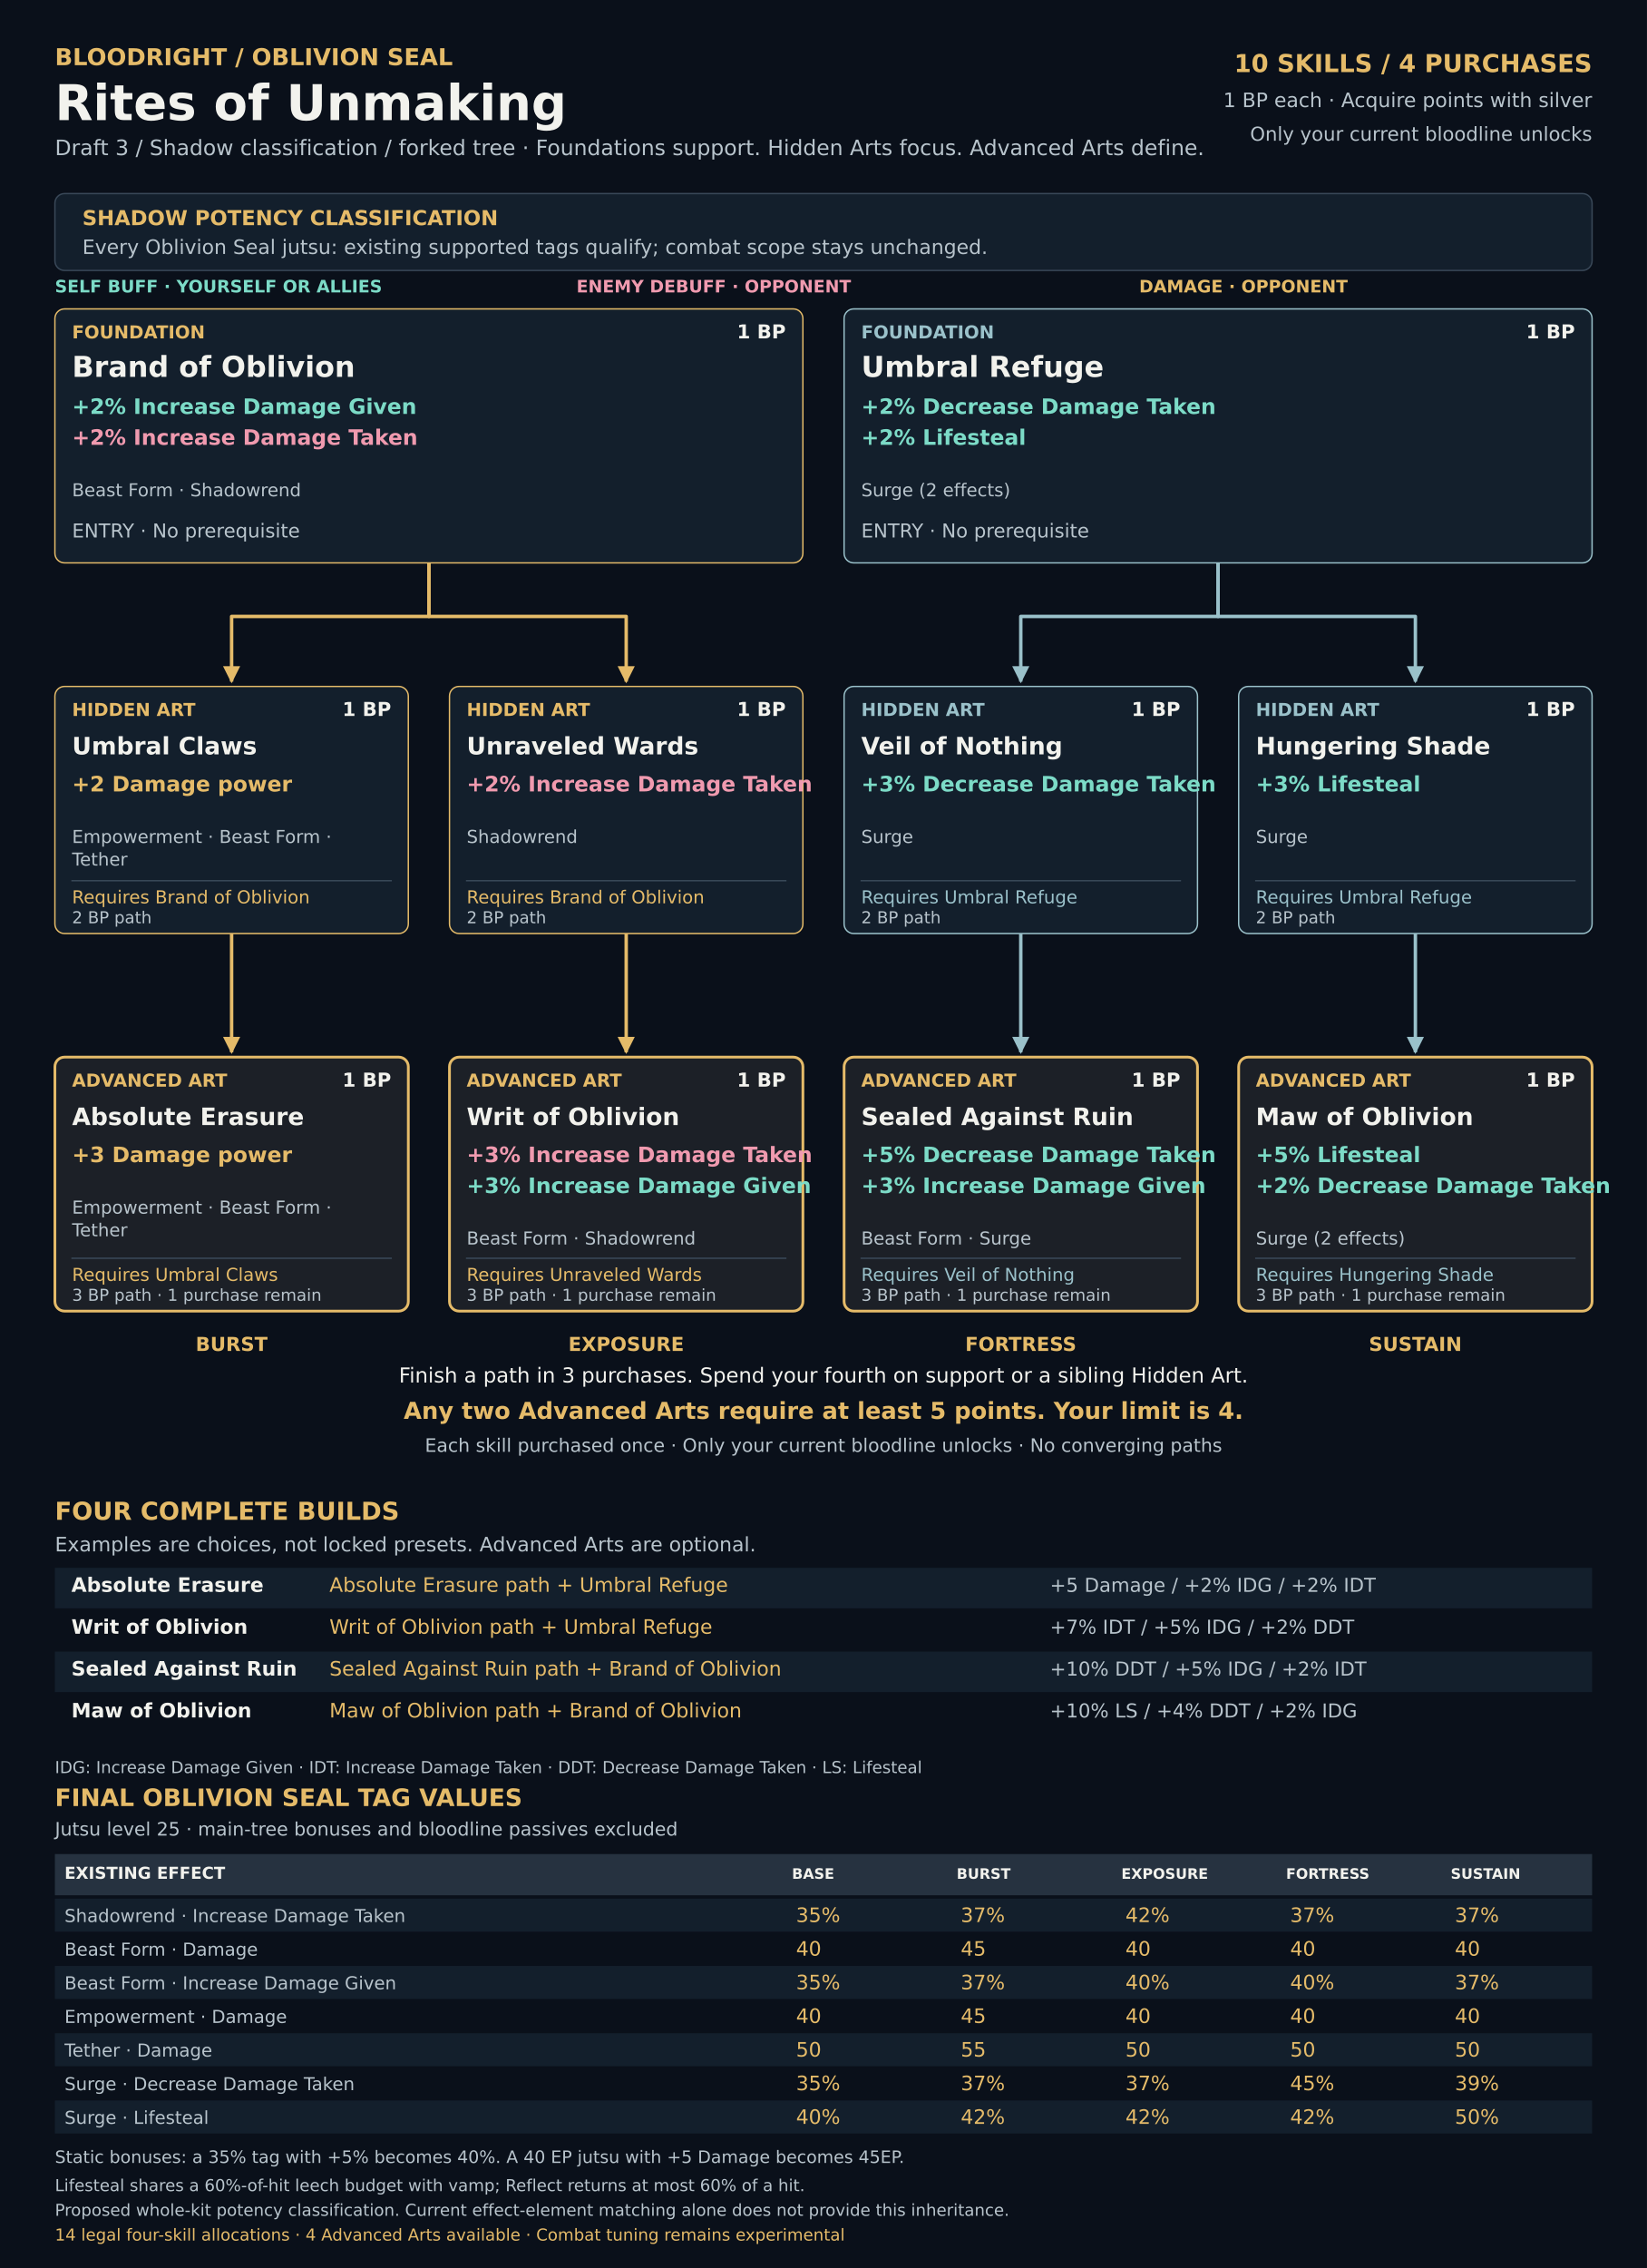
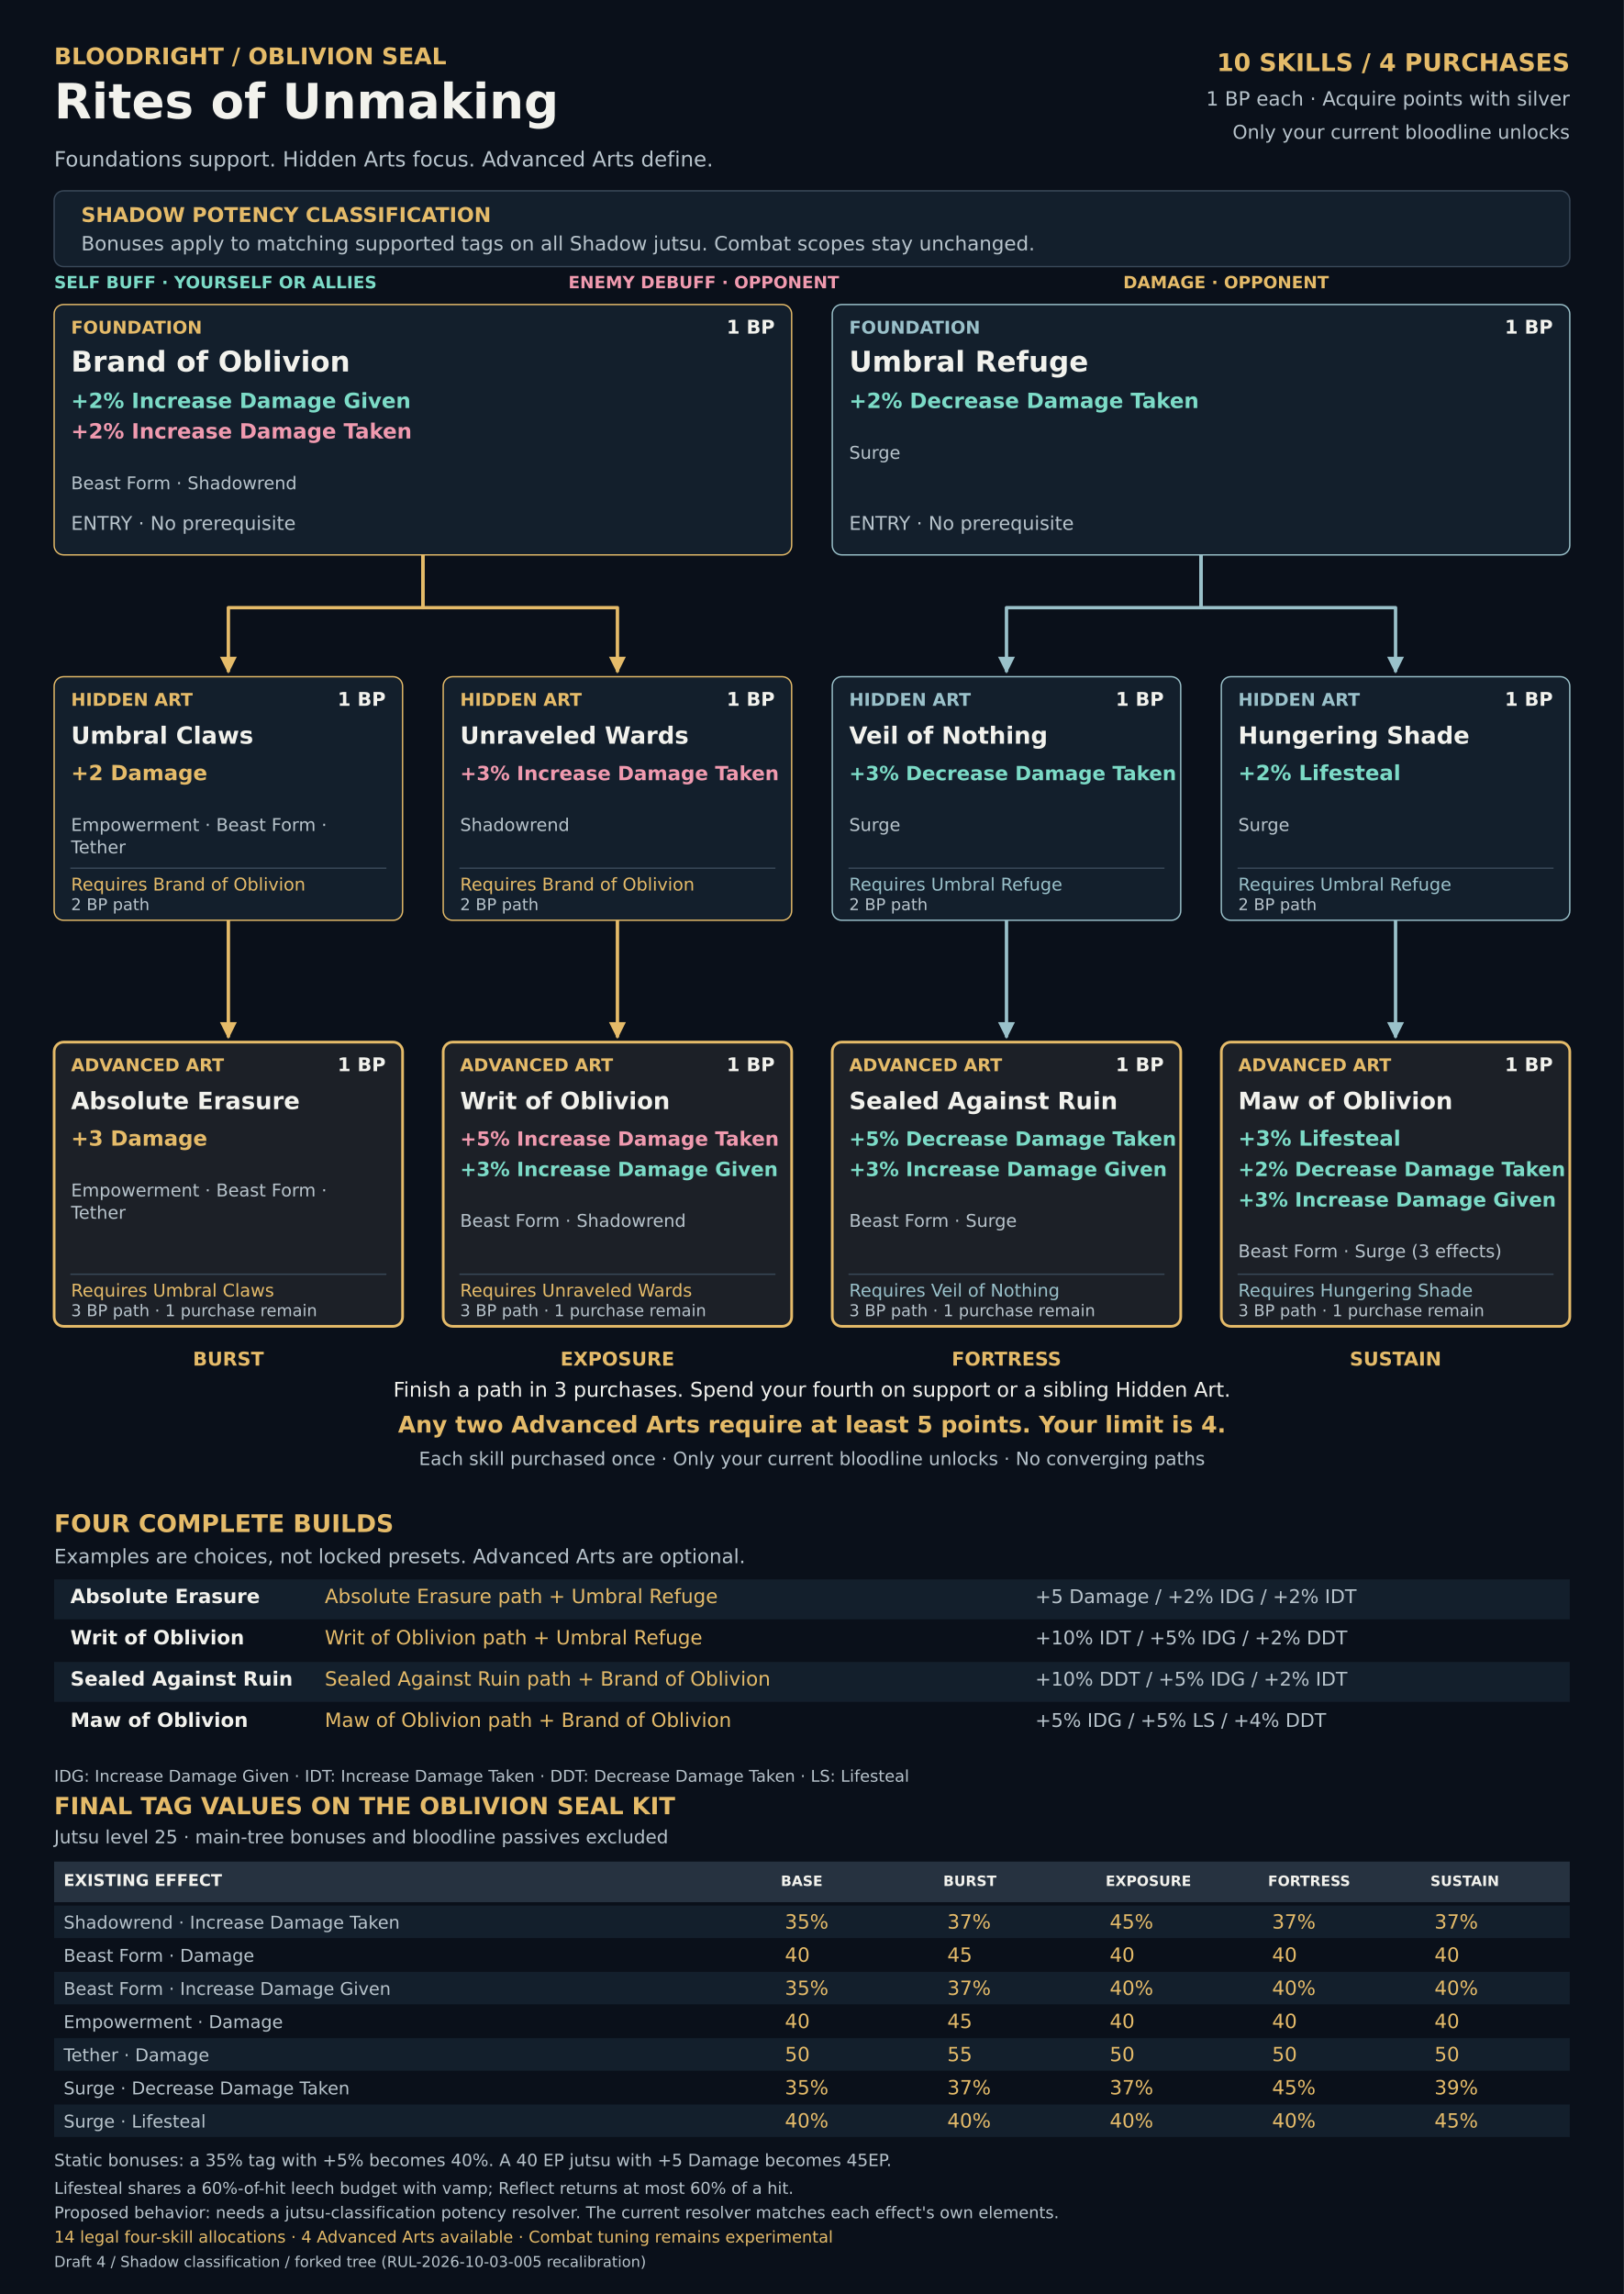
- <svg xmlns="http://www.w3.org/2000/svg" width="2400" height="3304" viewBox="0 0 2400 3304" role="img" aria-labelledby="title desc">
+ <svg xmlns="http://www.w3.org/2000/svg" width="2400" height="3390" viewBox="0 0 2400 3390" role="img" aria-labelledby="title desc">
  <defs>
    <marker id="arrow-0" viewBox="0 0 10 10" refX="9" refY="5" markerWidth="5" markerHeight="5" orient="auto">
      <path d="M0 0L10 5L0 10Z" fill="#e5bb69" />
    </marker>
    <marker id="arrow-1" viewBox="0 0 10 10" refX="9" refY="5" markerWidth="5" markerHeight="5" orient="auto">
      <path d="M0 0L10 5L0 10Z" fill="#9ac1ca" />
    </marker>
    <marker id="arrow-2" viewBox="0 0 10 10" refX="9" refY="5" markerWidth="5" markerHeight="5" orient="auto">
      <path d="M0 0L10 5L0 10Z" fill="#b8d98d" />
    </marker>
    <marker id="arrow-3" viewBox="0 0 10 10" refX="9" refY="5" markerWidth="5" markerHeight="5" orient="auto">
      <path d="M0 0L10 5L0 10Z" fill="#d9a6e0" />
    </marker>
  </defs>
  <g font-family="DejaVu Sans, sans-serif">
-     <rect x="0" y="0" width="2400" height="3304" rx="0" fill="#0a101a" />
+     <rect x="0" y="0" width="2400" height="3390" rx="0" fill="#0a101a" />
    <text x="80" y="95" font-size="34" font-weight="700" fill="#e5bb69" text-anchor="start">BLOODRIGHT / OBLIVION SEAL</text>
    <text x="80" y="175" font-size="72" font-weight="700" fill="#f2f2ed" text-anchor="start">Rites of Unmaking</text>
-     <text x="80" y="226" font-size="31" font-weight="400" fill="#b8c4cc" text-anchor="start">Draft 3 / Shadow classification / forked tree · Foundations support. Hidden Arts focus. Advanced Arts define.</text>
+     <text x="80" y="246" font-size="31" font-weight="400" fill="#b8c4cc" text-anchor="start">Foundations support. Hidden Arts focus. Advanced Arts define.</text>
    <text x="2320" y="105" font-size="36" font-weight="700" fill="#e5bb69" text-anchor="end">10 SKILLS  /  4 PURCHASES</text>
    <text x="2320" y="156" font-size="29" font-weight="400" fill="#b8c4cc" text-anchor="end">1 BP each · Acquire points with silver</text>
    <text x="2320" y="205" font-size="28" font-weight="400" fill="#b8c4cc" text-anchor="end">Only your current bloodline unlocks</text>
    <rect x="80" y="282" width="2240" height="112" rx="14" fill="#131f2c" stroke="#394858" stroke-width="2" />
    <text x="120" y="328" font-size="30" font-weight="700" fill="#e5bb69" text-anchor="start">SHADOW POTENCY CLASSIFICATION</text>
-     <text x="120" y="370" font-size="29" font-weight="400" fill="#b8c4cc" text-anchor="start">Every Oblivion Seal jutsu: existing supported tags qualify; combat scope stays unchanged.</text>
+     <text x="120" y="370" font-size="29" font-weight="400" fill="#b8c4cc" text-anchor="start">Bonuses apply to matching supported tags on all Shadow jutsu. Combat scopes stay unchanged.</text>
    <text x="80" y="426" font-size="25" font-weight="700" fill="#7cdbc7" text-anchor="start">SELF BUFF · YOURSELF OR ALLIES</text>
    <text x="840" y="426" font-size="25" font-weight="700" fill="#f09aaf" text-anchor="start">ENEMY DEBUFF · OPPONENT</text>
    <text x="1660" y="426" font-size="25" font-weight="700" fill="#e5bb69" text-anchor="start">DAMAGE · OPPONENT</text>
    <path id="edge-02-03" data-from="02" data-to="03" d="M337.5 1360 V1533" fill="none" stroke="#e5bb69" stroke-width="5" stroke-linejoin="round" marker-end="url(#arrow-0)" />
    <path id="edge-04-05" data-from="04" data-to="05" d="M912.5 1360 V1533" fill="none" stroke="#e5bb69" stroke-width="5" stroke-linejoin="round" marker-end="url(#arrow-0)" />
    <path id="edge-01-02" data-from="01" data-to="02" d="M625 820 V898 H337.5 V993" fill="none" stroke="#e5bb69" stroke-width="5" stroke-linejoin="round" marker-end="url(#arrow-0)" />
    <path id="edge-01-04" data-from="01" data-to="04" d="M625 820 V898 H912.5 V993" fill="none" stroke="#e5bb69" stroke-width="5" stroke-linejoin="round" marker-end="url(#arrow-0)" />
    <path id="edge-07-08" data-from="07" data-to="08" d="M1487.5 1360 V1533" fill="none" stroke="#9ac1ca" stroke-width="5" stroke-linejoin="round" marker-end="url(#arrow-1)" />
    <path id="edge-09-10" data-from="09" data-to="10" d="M2062.5 1360 V1533" fill="none" stroke="#9ac1ca" stroke-width="5" stroke-linejoin="round" marker-end="url(#arrow-1)" />
    <path id="edge-06-07" data-from="06" data-to="07" d="M1775 820 V898 H1487.5 V993" fill="none" stroke="#9ac1ca" stroke-width="5" stroke-linejoin="round" marker-end="url(#arrow-1)" />
    <path id="edge-06-09" data-from="06" data-to="09" d="M1775 820 V898 H2062.5 V993" fill="none" stroke="#9ac1ca" stroke-width="5" stroke-linejoin="round" marker-end="url(#arrow-1)" />
    <g id="node-01" data-cost="1" data-prerequisites="" data-potency-classification="Shadow">
      <rect x="80" y="450" width="1090" height="370" rx="14" fill="#131f2c" stroke="#e5bb69" stroke-width="2" />
      <text x="105.0" y="493" font-size="26" font-weight="700" fill="#e5bb69" text-anchor="start">FOUNDATION</text>
      <text x="1145.0" y="493" font-size="28" font-weight="700" fill="#f2f2ed" text-anchor="end">1 BP</text>
      <text x="105.0" y="549" font-size="42" font-weight="700" fill="#f2f2ed" text-anchor="start">Brand of Oblivion</text>
      <text x="105.0" y="603" font-size="31" font-weight="700" fill="#7cdbc7" text-anchor="start">+2% Increase Damage Given</text>
      <text x="105.0" y="648" font-size="31" font-weight="700" fill="#f09aaf" text-anchor="start">+2% Increase Damage Taken</text>
      <text x="105.0" y="723" font-size="26" font-weight="400" fill="#b8c4cc" text-anchor="start">Beast Form · Shadowrend</text>
      <text x="105.0" y="783" font-size="28" font-weight="400" fill="#b8c4cc" text-anchor="start">ENTRY · No prerequisite</text>
    </g>
    <g id="node-06" data-cost="1" data-prerequisites="" data-potency-classification="Shadow">
      <rect x="1230" y="450" width="1090" height="370" rx="14" fill="#131f2c" stroke="#9ac1ca" stroke-width="2" />
      <text x="1255.0" y="493" font-size="26" font-weight="700" fill="#9ac1ca" text-anchor="start">FOUNDATION</text>
      <text x="2295.0" y="493" font-size="28" font-weight="700" fill="#f2f2ed" text-anchor="end">1 BP</text>
      <text x="1255.0" y="549" font-size="42" font-weight="700" fill="#f2f2ed" text-anchor="start">Umbral Refuge</text>
      <text x="1255.0" y="603" font-size="31" font-weight="700" fill="#7cdbc7" text-anchor="start">+2% Decrease Damage Taken</text>
-       <text x="1255.0" y="648" font-size="31" font-weight="700" fill="#7cdbc7" text-anchor="start">+2% Lifesteal</text>
-       <text x="1255.0" y="723" font-size="26" font-weight="400" fill="#b8c4cc" text-anchor="start">Surge (2 effects)</text>
+       <text x="1255.0" y="678" font-size="26" font-weight="400" fill="#b8c4cc" text-anchor="start">Surge</text>
      <text x="1255.0" y="783" font-size="28" font-weight="400" fill="#b8c4cc" text-anchor="start">ENTRY · No prerequisite</text>
    </g>
    <g id="node-02" data-cost="1" data-prerequisites="01" data-potency-classification="Shadow">
      <rect x="80" y="1000" width="515" height="360" rx="14" fill="#131f2c" stroke="#e5bb69" stroke-width="2" />
      <text x="105.0" y="1043" font-size="26" font-weight="700" fill="#e5bb69" text-anchor="start">HIDDEN ART</text>
      <text x="570.0" y="1043" font-size="28" font-weight="700" fill="#f2f2ed" text-anchor="end">1 BP</text>
      <text x="105.0" y="1099" font-size="35" font-weight="700" fill="#f2f2ed" text-anchor="start">Umbral Claws</text>
-       <text x="105.0" y="1153" font-size="31" font-weight="700" fill="#e5bb69" text-anchor="start">+2 Damage power</text>
+       <text x="105.0" y="1153" font-size="31" font-weight="700" fill="#e5bb69" text-anchor="start">+2 Damage</text>
      <text x="105.0" y="1228" font-size="26" font-weight="400" fill="#b8c4cc" text-anchor="start">Empowerment · Beast Form ·</text>
      <text x="105.0" y="1261" font-size="26" font-weight="400" fill="#b8c4cc" text-anchor="start">Tether</text>
      <path d="M104 1283 L571 1283" fill="none" stroke="#394858" stroke-width="2" />
      <text x="105.0" y="1316" font-size="26" font-weight="400" fill="#e5bb69" text-anchor="start">Requires Brand of Oblivion</text>
      <text x="105.0" y="1345" font-size="24" font-weight="400" fill="#b8c4cc" text-anchor="start">2 BP path</text>
    </g>
    <g id="node-04" data-cost="1" data-prerequisites="01" data-potency-classification="Shadow">
      <rect x="655" y="1000" width="515" height="360" rx="14" fill="#131f2c" stroke="#e5bb69" stroke-width="2" />
      <text x="680.0" y="1043" font-size="26" font-weight="700" fill="#e5bb69" text-anchor="start">HIDDEN ART</text>
      <text x="1145.0" y="1043" font-size="28" font-weight="700" fill="#f2f2ed" text-anchor="end">1 BP</text>
      <text x="680.0" y="1099" font-size="35" font-weight="700" fill="#f2f2ed" text-anchor="start">Unraveled Wards</text>
-       <text x="680.0" y="1153" font-size="31" font-weight="700" fill="#f09aaf" text-anchor="start">+2% Increase Damage Taken</text>
+       <text x="680.0" y="1153" font-size="29" font-weight="700" fill="#f09aaf" text-anchor="start">+3% Increase Damage Taken</text>
      <text x="680.0" y="1228" font-size="26" font-weight="400" fill="#b8c4cc" text-anchor="start">Shadowrend</text>
      <path d="M679 1283 L1146 1283" fill="none" stroke="#394858" stroke-width="2" />
      <text x="680.0" y="1316" font-size="26" font-weight="400" fill="#e5bb69" text-anchor="start">Requires Brand of Oblivion</text>
      <text x="680.0" y="1345" font-size="24" font-weight="400" fill="#b8c4cc" text-anchor="start">2 BP path</text>
    </g>
    <g id="node-07" data-cost="1" data-prerequisites="06" data-potency-classification="Shadow">
      <rect x="1230" y="1000" width="515" height="360" rx="14" fill="#131f2c" stroke="#9ac1ca" stroke-width="2" />
      <text x="1255.0" y="1043" font-size="26" font-weight="700" fill="#9ac1ca" text-anchor="start">HIDDEN ART</text>
      <text x="1720.0" y="1043" font-size="28" font-weight="700" fill="#f2f2ed" text-anchor="end">1 BP</text>
      <text x="1255.0" y="1099" font-size="35" font-weight="700" fill="#f2f2ed" text-anchor="start">Veil of Nothing</text>
-       <text x="1255.0" y="1153" font-size="31" font-weight="700" fill="#7cdbc7" text-anchor="start">+3% Decrease Damage Taken</text>
+       <text x="1255.0" y="1153" font-size="29" font-weight="700" fill="#7cdbc7" text-anchor="start">+3% Decrease Damage Taken</text>
      <text x="1255.0" y="1228" font-size="26" font-weight="400" fill="#b8c4cc" text-anchor="start">Surge</text>
      <path d="M1254 1283 L1721 1283" fill="none" stroke="#394858" stroke-width="2" />
      <text x="1255.0" y="1316" font-size="26" font-weight="400" fill="#9ac1ca" text-anchor="start">Requires Umbral Refuge</text>
      <text x="1255.0" y="1345" font-size="24" font-weight="400" fill="#b8c4cc" text-anchor="start">2 BP path</text>
    </g>
    <g id="node-09" data-cost="1" data-prerequisites="06" data-potency-classification="Shadow">
      <rect x="1805" y="1000" width="515" height="360" rx="14" fill="#131f2c" stroke="#9ac1ca" stroke-width="2" />
      <text x="1830.0" y="1043" font-size="26" font-weight="700" fill="#9ac1ca" text-anchor="start">HIDDEN ART</text>
      <text x="2295.0" y="1043" font-size="28" font-weight="700" fill="#f2f2ed" text-anchor="end">1 BP</text>
      <text x="1830.0" y="1099" font-size="35" font-weight="700" fill="#f2f2ed" text-anchor="start">Hungering Shade</text>
-       <text x="1830.0" y="1153" font-size="31" font-weight="700" fill="#7cdbc7" text-anchor="start">+3% Lifesteal</text>
+       <text x="1830.0" y="1153" font-size="31" font-weight="700" fill="#7cdbc7" text-anchor="start">+2% Lifesteal</text>
      <text x="1830.0" y="1228" font-size="26" font-weight="400" fill="#b8c4cc" text-anchor="start">Surge</text>
      <path d="M1829 1283 L2296 1283" fill="none" stroke="#394858" stroke-width="2" />
      <text x="1830.0" y="1316" font-size="26" font-weight="400" fill="#9ac1ca" text-anchor="start">Requires Umbral Refuge</text>
      <text x="1830.0" y="1345" font-size="24" font-weight="400" fill="#b8c4cc" text-anchor="start">2 BP path</text>
    </g>
    <g id="node-03" data-cost="1" data-prerequisites="02" data-potency-classification="Shadow">
-       <rect x="80" y="1540" width="515" height="370" rx="14" fill="#1c2027" stroke="#e5bb69" stroke-width="4" />
+       <rect x="80" y="1540" width="515" height="420" rx="14" fill="#1c2027" stroke="#e5bb69" stroke-width="4" />
      <text x="105.0" y="1583" font-size="26" font-weight="700" fill="#e5bb69" text-anchor="start">ADVANCED ART</text>
      <text x="570.0" y="1583" font-size="28" font-weight="700" fill="#f2f2ed" text-anchor="end">1 BP</text>
      <text x="105.0" y="1639" font-size="35" font-weight="700" fill="#f2f2ed" text-anchor="start">Absolute Erasure</text>
-       <text x="105.0" y="1693" font-size="31" font-weight="700" fill="#e5bb69" text-anchor="start">+3 Damage power</text>
+       <text x="105.0" y="1693" font-size="31" font-weight="700" fill="#e5bb69" text-anchor="start">+3 Damage</text>
      <text x="105.0" y="1768" font-size="26" font-weight="400" fill="#b8c4cc" text-anchor="start">Empowerment · Beast Form ·</text>
      <text x="105.0" y="1801" font-size="26" font-weight="400" fill="#b8c4cc" text-anchor="start">Tether</text>
-       <path d="M104 1833 L571 1833" fill="none" stroke="#394858" stroke-width="2" />
-       <text x="105.0" y="1866" font-size="26" font-weight="400" fill="#e5bb69" text-anchor="start">Requires Umbral Claws</text>
-       <text x="105.0" y="1895" font-size="24" font-weight="400" fill="#b8c4cc" text-anchor="start">3 BP path · 1 purchase remain</text>
+       <path d="M104 1883 L571 1883" fill="none" stroke="#394858" stroke-width="2" />
+       <text x="105.0" y="1916" font-size="26" font-weight="400" fill="#e5bb69" text-anchor="start">Requires Umbral Claws</text>
+       <text x="105.0" y="1945" font-size="24" font-weight="400" fill="#b8c4cc" text-anchor="start">3 BP path · 1 purchase remain</text>
    </g>
    <g id="node-05" data-cost="1" data-prerequisites="04" data-potency-classification="Shadow">
-       <rect x="655" y="1540" width="515" height="370" rx="14" fill="#1c2027" stroke="#e5bb69" stroke-width="4" />
+       <rect x="655" y="1540" width="515" height="420" rx="14" fill="#1c2027" stroke="#e5bb69" stroke-width="4" />
      <text x="680.0" y="1583" font-size="26" font-weight="700" fill="#e5bb69" text-anchor="start">ADVANCED ART</text>
      <text x="1145.0" y="1583" font-size="28" font-weight="700" fill="#f2f2ed" text-anchor="end">1 BP</text>
      <text x="680.0" y="1639" font-size="35" font-weight="700" fill="#f2f2ed" text-anchor="start">Writ of Oblivion</text>
-       <text x="680.0" y="1693" font-size="31" font-weight="700" fill="#f09aaf" text-anchor="start">+3% Increase Damage Taken</text>
-       <text x="680.0" y="1738" font-size="31" font-weight="700" fill="#7cdbc7" text-anchor="start">+3% Increase Damage Given</text>
+       <text x="680.0" y="1693" font-size="29" font-weight="700" fill="#f09aaf" text-anchor="start">+5% Increase Damage Taken</text>
+       <text x="680.0" y="1738" font-size="29" font-weight="700" fill="#7cdbc7" text-anchor="start">+3% Increase Damage Given</text>
      <text x="680.0" y="1813" font-size="26" font-weight="400" fill="#b8c4cc" text-anchor="start">Beast Form · Shadowrend</text>
-       <path d="M679 1833 L1146 1833" fill="none" stroke="#394858" stroke-width="2" />
-       <text x="680.0" y="1866" font-size="26" font-weight="400" fill="#e5bb69" text-anchor="start">Requires Unraveled Wards</text>
-       <text x="680.0" y="1895" font-size="24" font-weight="400" fill="#b8c4cc" text-anchor="start">3 BP path · 1 purchase remain</text>
+       <path d="M679 1883 L1146 1883" fill="none" stroke="#394858" stroke-width="2" />
+       <text x="680.0" y="1916" font-size="26" font-weight="400" fill="#e5bb69" text-anchor="start">Requires Unraveled Wards</text>
+       <text x="680.0" y="1945" font-size="24" font-weight="400" fill="#b8c4cc" text-anchor="start">3 BP path · 1 purchase remain</text>
    </g>
    <g id="node-08" data-cost="1" data-prerequisites="07" data-potency-classification="Shadow">
-       <rect x="1230" y="1540" width="515" height="370" rx="14" fill="#1c2027" stroke="#e5bb69" stroke-width="4" />
+       <rect x="1230" y="1540" width="515" height="420" rx="14" fill="#1c2027" stroke="#e5bb69" stroke-width="4" />
      <text x="1255.0" y="1583" font-size="26" font-weight="700" fill="#e5bb69" text-anchor="start">ADVANCED ART</text>
      <text x="1720.0" y="1583" font-size="28" font-weight="700" fill="#f2f2ed" text-anchor="end">1 BP</text>
      <text x="1255.0" y="1639" font-size="35" font-weight="700" fill="#f2f2ed" text-anchor="start">Sealed Against Ruin</text>
-       <text x="1255.0" y="1693" font-size="31" font-weight="700" fill="#7cdbc7" text-anchor="start">+5% Decrease Damage Taken</text>
-       <text x="1255.0" y="1738" font-size="31" font-weight="700" fill="#7cdbc7" text-anchor="start">+3% Increase Damage Given</text>
+       <text x="1255.0" y="1693" font-size="29" font-weight="700" fill="#7cdbc7" text-anchor="start">+5% Decrease Damage Taken</text>
+       <text x="1255.0" y="1738" font-size="29" font-weight="700" fill="#7cdbc7" text-anchor="start">+3% Increase Damage Given</text>
      <text x="1255.0" y="1813" font-size="26" font-weight="400" fill="#b8c4cc" text-anchor="start">Beast Form · Surge</text>
-       <path d="M1254 1833 L1721 1833" fill="none" stroke="#394858" stroke-width="2" />
-       <text x="1255.0" y="1866" font-size="26" font-weight="400" fill="#9ac1ca" text-anchor="start">Requires Veil of Nothing</text>
-       <text x="1255.0" y="1895" font-size="24" font-weight="400" fill="#b8c4cc" text-anchor="start">3 BP path · 1 purchase remain</text>
+       <path d="M1254 1883 L1721 1883" fill="none" stroke="#394858" stroke-width="2" />
+       <text x="1255.0" y="1916" font-size="26" font-weight="400" fill="#9ac1ca" text-anchor="start">Requires Veil of Nothing</text>
+       <text x="1255.0" y="1945" font-size="24" font-weight="400" fill="#b8c4cc" text-anchor="start">3 BP path · 1 purchase remain</text>
    </g>
    <g id="node-10" data-cost="1" data-prerequisites="09" data-potency-classification="Shadow">
-       <rect x="1805" y="1540" width="515" height="370" rx="14" fill="#1c2027" stroke="#e5bb69" stroke-width="4" />
+       <rect x="1805" y="1540" width="515" height="420" rx="14" fill="#1c2027" stroke="#e5bb69" stroke-width="4" />
      <text x="1830.0" y="1583" font-size="26" font-weight="700" fill="#e5bb69" text-anchor="start">ADVANCED ART</text>
      <text x="2295.0" y="1583" font-size="28" font-weight="700" fill="#f2f2ed" text-anchor="end">1 BP</text>
      <text x="1830.0" y="1639" font-size="35" font-weight="700" fill="#f2f2ed" text-anchor="start">Maw of Oblivion</text>
-       <text x="1830.0" y="1693" font-size="31" font-weight="700" fill="#7cdbc7" text-anchor="start">+5% Lifesteal</text>
-       <text x="1830.0" y="1738" font-size="31" font-weight="700" fill="#7cdbc7" text-anchor="start">+2% Decrease Damage Taken</text>
-       <text x="1830.0" y="1813" font-size="26" font-weight="400" fill="#b8c4cc" text-anchor="start">Surge (2 effects)</text>
-       <path d="M1829 1833 L2296 1833" fill="none" stroke="#394858" stroke-width="2" />
-       <text x="1830.0" y="1866" font-size="26" font-weight="400" fill="#9ac1ca" text-anchor="start">Requires Hungering Shade</text>
-       <text x="1830.0" y="1895" font-size="24" font-weight="400" fill="#b8c4cc" text-anchor="start">3 BP path · 1 purchase remain</text>
-     </g>
-     <text x="337.5" y="1968" font-size="28" font-weight="700" fill="#e5bb69" text-anchor="middle">BURST</text>
-     <text x="912.5" y="1968" font-size="28" font-weight="700" fill="#e5bb69" text-anchor="middle">EXPOSURE</text>
-     <text x="1487.5" y="1968" font-size="28" font-weight="700" fill="#e5bb69" text-anchor="middle">FORTRESS</text>
-     <text x="2062.5" y="1968" font-size="28" font-weight="700" fill="#e5bb69" text-anchor="middle">SUSTAIN</text>
-     <text x="1200.0" y="2014" font-size="30" font-weight="400" fill="#f2f2ed" text-anchor="middle">Finish a path in 3 purchases. Spend your fourth on support or a sibling Hidden Art.</text>
-     <text x="1200.0" y="2067" font-size="34" font-weight="700" fill="#e5bb69" text-anchor="middle">Any two Advanced Arts require at least 5 points. Your limit is 4.</text>
-     <text x="1200.0" y="2115" font-size="27" font-weight="400" fill="#b8c4cc" text-anchor="middle">Each skill purchased once · Only your current bloodline unlocks · No converging paths</text>
-     <text x="80" y="2214" font-size="36" font-weight="700" fill="#e5bb69" text-anchor="start">FOUR COMPLETE BUILDS</text>
-     <text x="80" y="2260" font-size="29" font-weight="400" fill="#b8c4cc" text-anchor="start">Examples are choices, not locked presets. Advanced Arts are optional.</text>
-     <rect x="80" y="2284" width="2240" height="59" rx="0" fill="#131f2c" />
-     <text x="104" y="2319" font-size="29" font-weight="700" fill="#f2f2ed" text-anchor="start">Absolute Erasure</text>
-     <text x="480" y="2319" font-size="29" font-weight="400" fill="#e5bb69" text-anchor="start">Absolute Erasure path + Umbral Refuge</text>
-     <text x="1530" y="2319" font-size="28" font-weight="400" fill="#b8c4cc" text-anchor="start">+5 Damage / +2% IDG / +2% IDT</text>
-     <rect x="80" y="2345" width="2240" height="59" rx="0" fill="#0a101a" />
-     <text x="104" y="2380" font-size="29" font-weight="700" fill="#f2f2ed" text-anchor="start">Writ of Oblivion</text>
-     <text x="480" y="2380" font-size="29" font-weight="400" fill="#e5bb69" text-anchor="start">Writ of Oblivion path + Umbral Refuge</text>
-     <text x="1530" y="2380" font-size="28" font-weight="400" fill="#b8c4cc" text-anchor="start">+7% IDT / +5% IDG / +2% DDT</text>
-     <rect x="80" y="2406" width="2240" height="59" rx="0" fill="#131f2c" />
-     <text x="104" y="2441" font-size="29" font-weight="700" fill="#f2f2ed" text-anchor="start">Sealed Against Ruin</text>
-     <text x="480" y="2441" font-size="29" font-weight="400" fill="#e5bb69" text-anchor="start">Sealed Against Ruin path + Brand of Oblivion</text>
-     <text x="1530" y="2441" font-size="28" font-weight="400" fill="#b8c4cc" text-anchor="start">+10% DDT / +5% IDG / +2% IDT</text>
-     <rect x="80" y="2467" width="2240" height="59" rx="0" fill="#0a101a" />
-     <text x="104" y="2502" font-size="29" font-weight="700" fill="#f2f2ed" text-anchor="start">Maw of Oblivion</text>
-     <text x="480" y="2502" font-size="29" font-weight="400" fill="#e5bb69" text-anchor="start">Maw of Oblivion path + Brand of Oblivion</text>
-     <text x="1530" y="2502" font-size="28" font-weight="400" fill="#b8c4cc" text-anchor="start">+10% LS / +4% DDT / +2% IDG</text>
-     <text x="80" y="2583" font-size="24" font-weight="400" fill="#b8c4cc" text-anchor="start">IDG: Increase Damage Given · IDT: Increase Damage Taken · DDT: Decrease Damage Taken · LS: Lifesteal</text>
-     <text x="80" y="2631" font-size="35" font-weight="700" fill="#e5bb69" text-anchor="start">FINAL OBLIVION SEAL TAG VALUES</text>
-     <text x="80" y="2674" font-size="27" font-weight="400" fill="#b8c4cc" text-anchor="start">Jutsu level 25 · main-tree bonuses and bloodline passives excluded</text>
-     <rect x="80" y="2701" width="2240" height="60" rx="0" fill="#263240" />
-     <text x="94" y="2737" font-size="24" font-weight="700" fill="#f2f2ed" text-anchor="start">EXISTING EFFECT</text>
-     <text x="1154.0" y="2737" font-size="21" font-weight="700" fill="#f2f2ed" text-anchor="start">BASE</text>
-     <text x="1394.0" y="2737" font-size="21" font-weight="700" fill="#f2f2ed" text-anchor="start">BURST</text>
-     <text x="1634.0" y="2737" font-size="21" font-weight="700" fill="#f2f2ed" text-anchor="start">EXPOSURE</text>
-     <text x="1874.0" y="2737" font-size="21" font-weight="700" fill="#f2f2ed" text-anchor="start">FORTRESS</text>
-     <text x="2114.0" y="2737" font-size="21" font-weight="700" fill="#f2f2ed" text-anchor="start">SUSTAIN</text>
-     <rect x="80" y="2766" width="2240" height="48" rx="0" fill="#131f2c" />
-     <text x="94" y="2800" font-size="26" font-weight="400" fill="#b8c4cc" text-anchor="start">Shadowrend · Increase Damage Taken</text>
-     <text x="1160.0" y="2800" font-size="29" font-weight="400" fill="#e5bb69" text-anchor="start">35%</text>
-     <text x="1400.0" y="2800" font-size="29" font-weight="400" fill="#e5bb69" text-anchor="start">37%</text>
-     <text x="1640.0" y="2800" font-size="29" font-weight="400" fill="#e5bb69" text-anchor="start">42%</text>
-     <text x="1880.0" y="2800" font-size="29" font-weight="400" fill="#e5bb69" text-anchor="start">37%</text>
-     <text x="2120.0" y="2800" font-size="29" font-weight="400" fill="#e5bb69" text-anchor="start">37%</text>
-     <text x="94" y="2849" font-size="26" font-weight="400" fill="#b8c4cc" text-anchor="start">Beast Form · Damage</text>
-     <text x="1160.0" y="2849" font-size="29" font-weight="400" fill="#e5bb69" text-anchor="start">40</text>
-     <text x="1400.0" y="2849" font-size="29" font-weight="400" fill="#e5bb69" text-anchor="start">45</text>
-     <text x="1640.0" y="2849" font-size="29" font-weight="400" fill="#e5bb69" text-anchor="start">40</text>
-     <text x="1880.0" y="2849" font-size="29" font-weight="400" fill="#e5bb69" text-anchor="start">40</text>
-     <text x="2120.0" y="2849" font-size="29" font-weight="400" fill="#e5bb69" text-anchor="start">40</text>
-     <rect x="80" y="2864" width="2240" height="48" rx="0" fill="#131f2c" />
-     <text x="94" y="2898" font-size="26" font-weight="400" fill="#b8c4cc" text-anchor="start">Beast Form · Increase Damage Given</text>
-     <text x="1160.0" y="2898" font-size="29" font-weight="400" fill="#e5bb69" text-anchor="start">35%</text>
-     <text x="1400.0" y="2898" font-size="29" font-weight="400" fill="#e5bb69" text-anchor="start">37%</text>
-     <text x="1640.0" y="2898" font-size="29" font-weight="400" fill="#e5bb69" text-anchor="start">40%</text>
-     <text x="1880.0" y="2898" font-size="29" font-weight="400" fill="#e5bb69" text-anchor="start">40%</text>
-     <text x="2120.0" y="2898" font-size="29" font-weight="400" fill="#e5bb69" text-anchor="start">37%</text>
-     <text x="94" y="2947" font-size="26" font-weight="400" fill="#b8c4cc" text-anchor="start">Empowerment · Damage</text>
-     <text x="1160.0" y="2947" font-size="29" font-weight="400" fill="#e5bb69" text-anchor="start">40</text>
-     <text x="1400.0" y="2947" font-size="29" font-weight="400" fill="#e5bb69" text-anchor="start">45</text>
-     <text x="1640.0" y="2947" font-size="29" font-weight="400" fill="#e5bb69" text-anchor="start">40</text>
-     <text x="1880.0" y="2947" font-size="29" font-weight="400" fill="#e5bb69" text-anchor="start">40</text>
-     <text x="2120.0" y="2947" font-size="29" font-weight="400" fill="#e5bb69" text-anchor="start">40</text>
-     <rect x="80" y="2962" width="2240" height="48" rx="0" fill="#131f2c" />
-     <text x="94" y="2996" font-size="26" font-weight="400" fill="#b8c4cc" text-anchor="start">Tether · Damage</text>
-     <text x="1160.0" y="2996" font-size="29" font-weight="400" fill="#e5bb69" text-anchor="start">50</text>
-     <text x="1400.0" y="2996" font-size="29" font-weight="400" fill="#e5bb69" text-anchor="start">55</text>
-     <text x="1640.0" y="2996" font-size="29" font-weight="400" fill="#e5bb69" text-anchor="start">50</text>
-     <text x="1880.0" y="2996" font-size="29" font-weight="400" fill="#e5bb69" text-anchor="start">50</text>
-     <text x="2120.0" y="2996" font-size="29" font-weight="400" fill="#e5bb69" text-anchor="start">50</text>
-     <text x="94" y="3045" font-size="26" font-weight="400" fill="#b8c4cc" text-anchor="start">Surge · Decrease Damage Taken</text>
-     <text x="1160.0" y="3045" font-size="29" font-weight="400" fill="#e5bb69" text-anchor="start">35%</text>
-     <text x="1400.0" y="3045" font-size="29" font-weight="400" fill="#e5bb69" text-anchor="start">37%</text>
-     <text x="1640.0" y="3045" font-size="29" font-weight="400" fill="#e5bb69" text-anchor="start">37%</text>
-     <text x="1880.0" y="3045" font-size="29" font-weight="400" fill="#e5bb69" text-anchor="start">45%</text>
-     <text x="2120.0" y="3045" font-size="29" font-weight="400" fill="#e5bb69" text-anchor="start">39%</text>
-     <rect x="80" y="3060" width="2240" height="48" rx="0" fill="#131f2c" />
-     <text x="94" y="3094" font-size="26" font-weight="400" fill="#b8c4cc" text-anchor="start">Surge · Lifesteal</text>
-     <text x="1160.0" y="3094" font-size="29" font-weight="400" fill="#e5bb69" text-anchor="start">40%</text>
-     <text x="1400.0" y="3094" font-size="29" font-weight="400" fill="#e5bb69" text-anchor="start">42%</text>
-     <text x="1640.0" y="3094" font-size="29" font-weight="400" fill="#e5bb69" text-anchor="start">42%</text>
-     <text x="1880.0" y="3094" font-size="29" font-weight="400" fill="#e5bb69" text-anchor="start">42%</text>
-     <text x="2120.0" y="3094" font-size="29" font-weight="400" fill="#e5bb69" text-anchor="start">50%</text>
-     <text x="80" y="3151" font-size="25" font-weight="400" fill="#b8c4cc" text-anchor="start">Static bonuses: a 35% tag with +5% becomes 40%. A 40 EP jutsu with +5 Damage becomes 45EP.</text>
-     <text x="80" y="3192" font-size="24" font-weight="400" fill="#b8c4cc" text-anchor="start">Lifesteal shares a 60%-of-hit leech budget with vamp; Reflect returns at most 60% of a hit.</text>
-     <text x="80" y="3228" font-size="24" font-weight="400" fill="#b8c4cc" text-anchor="start">Proposed whole-kit potency classification. Current effect-element matching alone does not provide this inheritance.</text>
-     <text x="80" y="3264" font-size="24" font-weight="400" fill="#e5bb69" text-anchor="start">14 legal four-skill allocations · 4 Advanced Arts available · Combat tuning remains experimental</text>
+       <text x="1830.0" y="1693" font-size="31" font-weight="700" fill="#7cdbc7" text-anchor="start">+3% Lifesteal</text>
+       <text x="1830.0" y="1738" font-size="29" font-weight="700" fill="#7cdbc7" text-anchor="start">+2% Decrease Damage Taken</text>
+       <text x="1830.0" y="1783" font-size="29" font-weight="700" fill="#7cdbc7" text-anchor="start">+3% Increase Damage Given</text>
+       <text x="1830.0" y="1858" font-size="26" font-weight="400" fill="#b8c4cc" text-anchor="start">Beast Form · Surge (3 effects)</text>
+       <path d="M1829 1883 L2296 1883" fill="none" stroke="#394858" stroke-width="2" />
+       <text x="1830.0" y="1916" font-size="26" font-weight="400" fill="#9ac1ca" text-anchor="start">Requires Hungering Shade</text>
+       <text x="1830.0" y="1945" font-size="24" font-weight="400" fill="#b8c4cc" text-anchor="start">3 BP path · 1 purchase remain</text>
+     </g>
+     <text x="337.5" y="2018" font-size="28" font-weight="700" fill="#e5bb69" text-anchor="middle">BURST</text>
+     <text x="912.5" y="2018" font-size="28" font-weight="700" fill="#e5bb69" text-anchor="middle">EXPOSURE</text>
+     <text x="1487.5" y="2018" font-size="28" font-weight="700" fill="#e5bb69" text-anchor="middle">FORTRESS</text>
+     <text x="2062.5" y="2018" font-size="28" font-weight="700" fill="#e5bb69" text-anchor="middle">SUSTAIN</text>
+     <text x="1200.0" y="2064" font-size="30" font-weight="400" fill="#f2f2ed" text-anchor="middle">Finish a path in 3 purchases. Spend your fourth on support or a sibling Hidden Art.</text>
+     <text x="1200.0" y="2117" font-size="34" font-weight="700" fill="#e5bb69" text-anchor="middle">Any two Advanced Arts require at least 5 points. Your limit is 4.</text>
+     <text x="1200.0" y="2165" font-size="27" font-weight="400" fill="#b8c4cc" text-anchor="middle">Each skill purchased once · Only your current bloodline unlocks · No converging paths</text>
+     <text x="80" y="2264" font-size="36" font-weight="700" fill="#e5bb69" text-anchor="start">FOUR COMPLETE BUILDS</text>
+     <text x="80" y="2310" font-size="29" font-weight="400" fill="#b8c4cc" text-anchor="start">Examples are choices, not locked presets. Advanced Arts are optional.</text>
+     <rect x="80" y="2334" width="2240" height="59" rx="0" fill="#131f2c" />
+     <text x="104" y="2369" font-size="29" font-weight="700" fill="#f2f2ed" text-anchor="start">Absolute Erasure</text>
+     <text x="480" y="2369" font-size="29" font-weight="400" fill="#e5bb69" text-anchor="start">Absolute Erasure path + Umbral Refuge</text>
+     <text x="1530" y="2369" font-size="28" font-weight="400" fill="#b8c4cc" text-anchor="start">+5 Damage / +2% IDG / +2% IDT</text>
+     <rect x="80" y="2395" width="2240" height="59" rx="0" fill="#0a101a" />
+     <text x="104" y="2430" font-size="29" font-weight="700" fill="#f2f2ed" text-anchor="start">Writ of Oblivion</text>
+     <text x="480" y="2430" font-size="29" font-weight="400" fill="#e5bb69" text-anchor="start">Writ of Oblivion path + Umbral Refuge</text>
+     <text x="1530" y="2430" font-size="28" font-weight="400" fill="#b8c4cc" text-anchor="start">+10% IDT / +5% IDG / +2% DDT</text>
+     <rect x="80" y="2456" width="2240" height="59" rx="0" fill="#131f2c" />
+     <text x="104" y="2491" font-size="29" font-weight="700" fill="#f2f2ed" text-anchor="start">Sealed Against Ruin</text>
+     <text x="480" y="2491" font-size="29" font-weight="400" fill="#e5bb69" text-anchor="start">Sealed Against Ruin path + Brand of Oblivion</text>
+     <text x="1530" y="2491" font-size="28" font-weight="400" fill="#b8c4cc" text-anchor="start">+10% DDT / +5% IDG / +2% IDT</text>
+     <rect x="80" y="2517" width="2240" height="59" rx="0" fill="#0a101a" />
+     <text x="104" y="2552" font-size="29" font-weight="700" fill="#f2f2ed" text-anchor="start">Maw of Oblivion</text>
+     <text x="480" y="2552" font-size="29" font-weight="400" fill="#e5bb69" text-anchor="start">Maw of Oblivion path + Brand of Oblivion</text>
+     <text x="1530" y="2552" font-size="28" font-weight="400" fill="#b8c4cc" text-anchor="start">+5% IDG / +5% LS / +4% DDT</text>
+     <text x="80" y="2633" font-size="24" font-weight="400" fill="#b8c4cc" text-anchor="start">IDG: Increase Damage Given · IDT: Increase Damage Taken · DDT: Decrease Damage Taken · LS: Lifesteal</text>
+     <text x="80" y="2681" font-size="35" font-weight="700" fill="#e5bb69" text-anchor="start">FINAL TAG VALUES ON THE OBLIVION SEAL KIT</text>
+     <text x="80" y="2724" font-size="27" font-weight="400" fill="#b8c4cc" text-anchor="start">Jutsu level 25 · main-tree bonuses and bloodline passives excluded</text>
+     <rect x="80" y="2751" width="2240" height="60" rx="0" fill="#263240" />
+     <text x="94" y="2787" font-size="24" font-weight="700" fill="#f2f2ed" text-anchor="start">EXISTING EFFECT</text>
+     <text x="1154.0" y="2787" font-size="21" font-weight="700" fill="#f2f2ed" text-anchor="start">BASE</text>
+     <text x="1394.0" y="2787" font-size="21" font-weight="700" fill="#f2f2ed" text-anchor="start">BURST</text>
+     <text x="1634.0" y="2787" font-size="21" font-weight="700" fill="#f2f2ed" text-anchor="start">EXPOSURE</text>
+     <text x="1874.0" y="2787" font-size="21" font-weight="700" fill="#f2f2ed" text-anchor="start">FORTRESS</text>
+     <text x="2114.0" y="2787" font-size="21" font-weight="700" fill="#f2f2ed" text-anchor="start">SUSTAIN</text>
+     <rect x="80" y="2816" width="2240" height="48" rx="0" fill="#131f2c" />
+     <text x="94" y="2850" font-size="26" font-weight="400" fill="#b8c4cc" text-anchor="start">Shadowrend · Increase Damage Taken</text>
+     <text x="1160.0" y="2850" font-size="29" font-weight="400" fill="#e5bb69" text-anchor="start">35%</text>
+     <text x="1400.0" y="2850" font-size="29" font-weight="400" fill="#e5bb69" text-anchor="start">37%</text>
+     <text x="1640.0" y="2850" font-size="29" font-weight="400" fill="#e5bb69" text-anchor="start">45%</text>
+     <text x="1880.0" y="2850" font-size="29" font-weight="400" fill="#e5bb69" text-anchor="start">37%</text>
+     <text x="2120.0" y="2850" font-size="29" font-weight="400" fill="#e5bb69" text-anchor="start">37%</text>
+     <text x="94" y="2899" font-size="26" font-weight="400" fill="#b8c4cc" text-anchor="start">Beast Form · Damage</text>
+     <text x="1160.0" y="2899" font-size="29" font-weight="400" fill="#e5bb69" text-anchor="start">40</text>
+     <text x="1400.0" y="2899" font-size="29" font-weight="400" fill="#e5bb69" text-anchor="start">45</text>
+     <text x="1640.0" y="2899" font-size="29" font-weight="400" fill="#e5bb69" text-anchor="start">40</text>
+     <text x="1880.0" y="2899" font-size="29" font-weight="400" fill="#e5bb69" text-anchor="start">40</text>
+     <text x="2120.0" y="2899" font-size="29" font-weight="400" fill="#e5bb69" text-anchor="start">40</text>
+     <rect x="80" y="2914" width="2240" height="48" rx="0" fill="#131f2c" />
+     <text x="94" y="2948" font-size="26" font-weight="400" fill="#b8c4cc" text-anchor="start">Beast Form · Increase Damage Given</text>
+     <text x="1160.0" y="2948" font-size="29" font-weight="400" fill="#e5bb69" text-anchor="start">35%</text>
+     <text x="1400.0" y="2948" font-size="29" font-weight="400" fill="#e5bb69" text-anchor="start">37%</text>
+     <text x="1640.0" y="2948" font-size="29" font-weight="400" fill="#e5bb69" text-anchor="start">40%</text>
+     <text x="1880.0" y="2948" font-size="29" font-weight="400" fill="#e5bb69" text-anchor="start">40%</text>
+     <text x="2120.0" y="2948" font-size="29" font-weight="400" fill="#e5bb69" text-anchor="start">40%</text>
+     <text x="94" y="2997" font-size="26" font-weight="400" fill="#b8c4cc" text-anchor="start">Empowerment · Damage</text>
+     <text x="1160.0" y="2997" font-size="29" font-weight="400" fill="#e5bb69" text-anchor="start">40</text>
+     <text x="1400.0" y="2997" font-size="29" font-weight="400" fill="#e5bb69" text-anchor="start">45</text>
+     <text x="1640.0" y="2997" font-size="29" font-weight="400" fill="#e5bb69" text-anchor="start">40</text>
+     <text x="1880.0" y="2997" font-size="29" font-weight="400" fill="#e5bb69" text-anchor="start">40</text>
+     <text x="2120.0" y="2997" font-size="29" font-weight="400" fill="#e5bb69" text-anchor="start">40</text>
+     <rect x="80" y="3012" width="2240" height="48" rx="0" fill="#131f2c" />
+     <text x="94" y="3046" font-size="26" font-weight="400" fill="#b8c4cc" text-anchor="start">Tether · Damage</text>
+     <text x="1160.0" y="3046" font-size="29" font-weight="400" fill="#e5bb69" text-anchor="start">50</text>
+     <text x="1400.0" y="3046" font-size="29" font-weight="400" fill="#e5bb69" text-anchor="start">55</text>
+     <text x="1640.0" y="3046" font-size="29" font-weight="400" fill="#e5bb69" text-anchor="start">50</text>
+     <text x="1880.0" y="3046" font-size="29" font-weight="400" fill="#e5bb69" text-anchor="start">50</text>
+     <text x="2120.0" y="3046" font-size="29" font-weight="400" fill="#e5bb69" text-anchor="start">50</text>
+     <text x="94" y="3095" font-size="26" font-weight="400" fill="#b8c4cc" text-anchor="start">Surge · Decrease Damage Taken</text>
+     <text x="1160.0" y="3095" font-size="29" font-weight="400" fill="#e5bb69" text-anchor="start">35%</text>
+     <text x="1400.0" y="3095" font-size="29" font-weight="400" fill="#e5bb69" text-anchor="start">37%</text>
+     <text x="1640.0" y="3095" font-size="29" font-weight="400" fill="#e5bb69" text-anchor="start">37%</text>
+     <text x="1880.0" y="3095" font-size="29" font-weight="400" fill="#e5bb69" text-anchor="start">45%</text>
+     <text x="2120.0" y="3095" font-size="29" font-weight="400" fill="#e5bb69" text-anchor="start">39%</text>
+     <rect x="80" y="3110" width="2240" height="48" rx="0" fill="#131f2c" />
+     <text x="94" y="3144" font-size="26" font-weight="400" fill="#b8c4cc" text-anchor="start">Surge · Lifesteal</text>
+     <text x="1160.0" y="3144" font-size="29" font-weight="400" fill="#e5bb69" text-anchor="start">40%</text>
+     <text x="1400.0" y="3144" font-size="29" font-weight="400" fill="#e5bb69" text-anchor="start">40%</text>
+     <text x="1640.0" y="3144" font-size="29" font-weight="400" fill="#e5bb69" text-anchor="start">40%</text>
+     <text x="1880.0" y="3144" font-size="29" font-weight="400" fill="#e5bb69" text-anchor="start">40%</text>
+     <text x="2120.0" y="3144" font-size="29" font-weight="400" fill="#e5bb69" text-anchor="start">45%</text>
+     <text x="80" y="3201" font-size="25" font-weight="400" fill="#b8c4cc" text-anchor="start">Static bonuses: a 35% tag with +5% becomes 40%. A 40 EP jutsu with +5 Damage becomes 45EP.</text>
+     <text x="80" y="3242" font-size="24" font-weight="400" fill="#b8c4cc" text-anchor="start">Lifesteal shares a 60%-of-hit leech budget with vamp; Reflect returns at most 60% of a hit.</text>
+     <text x="80" y="3278" font-size="24" font-weight="400" fill="#b8c4cc" text-anchor="start">Proposed behavior: needs a jutsu-classification potency resolver. The current resolver matches each effect's own elements.</text>
+     <text x="80" y="3314" font-size="24" font-weight="400" fill="#e5bb69" text-anchor="start">14 legal four-skill allocations · 4 Advanced Arts available · Combat tuning remains experimental</text>
+     <text x="80" y="3350" font-size="22" font-weight="400" fill="#b8c4cc" text-anchor="start">Draft 4 / Shadow classification / forked tree (RUL-2026-10-03-005 recalibration)</text>
  </g>
</svg>
